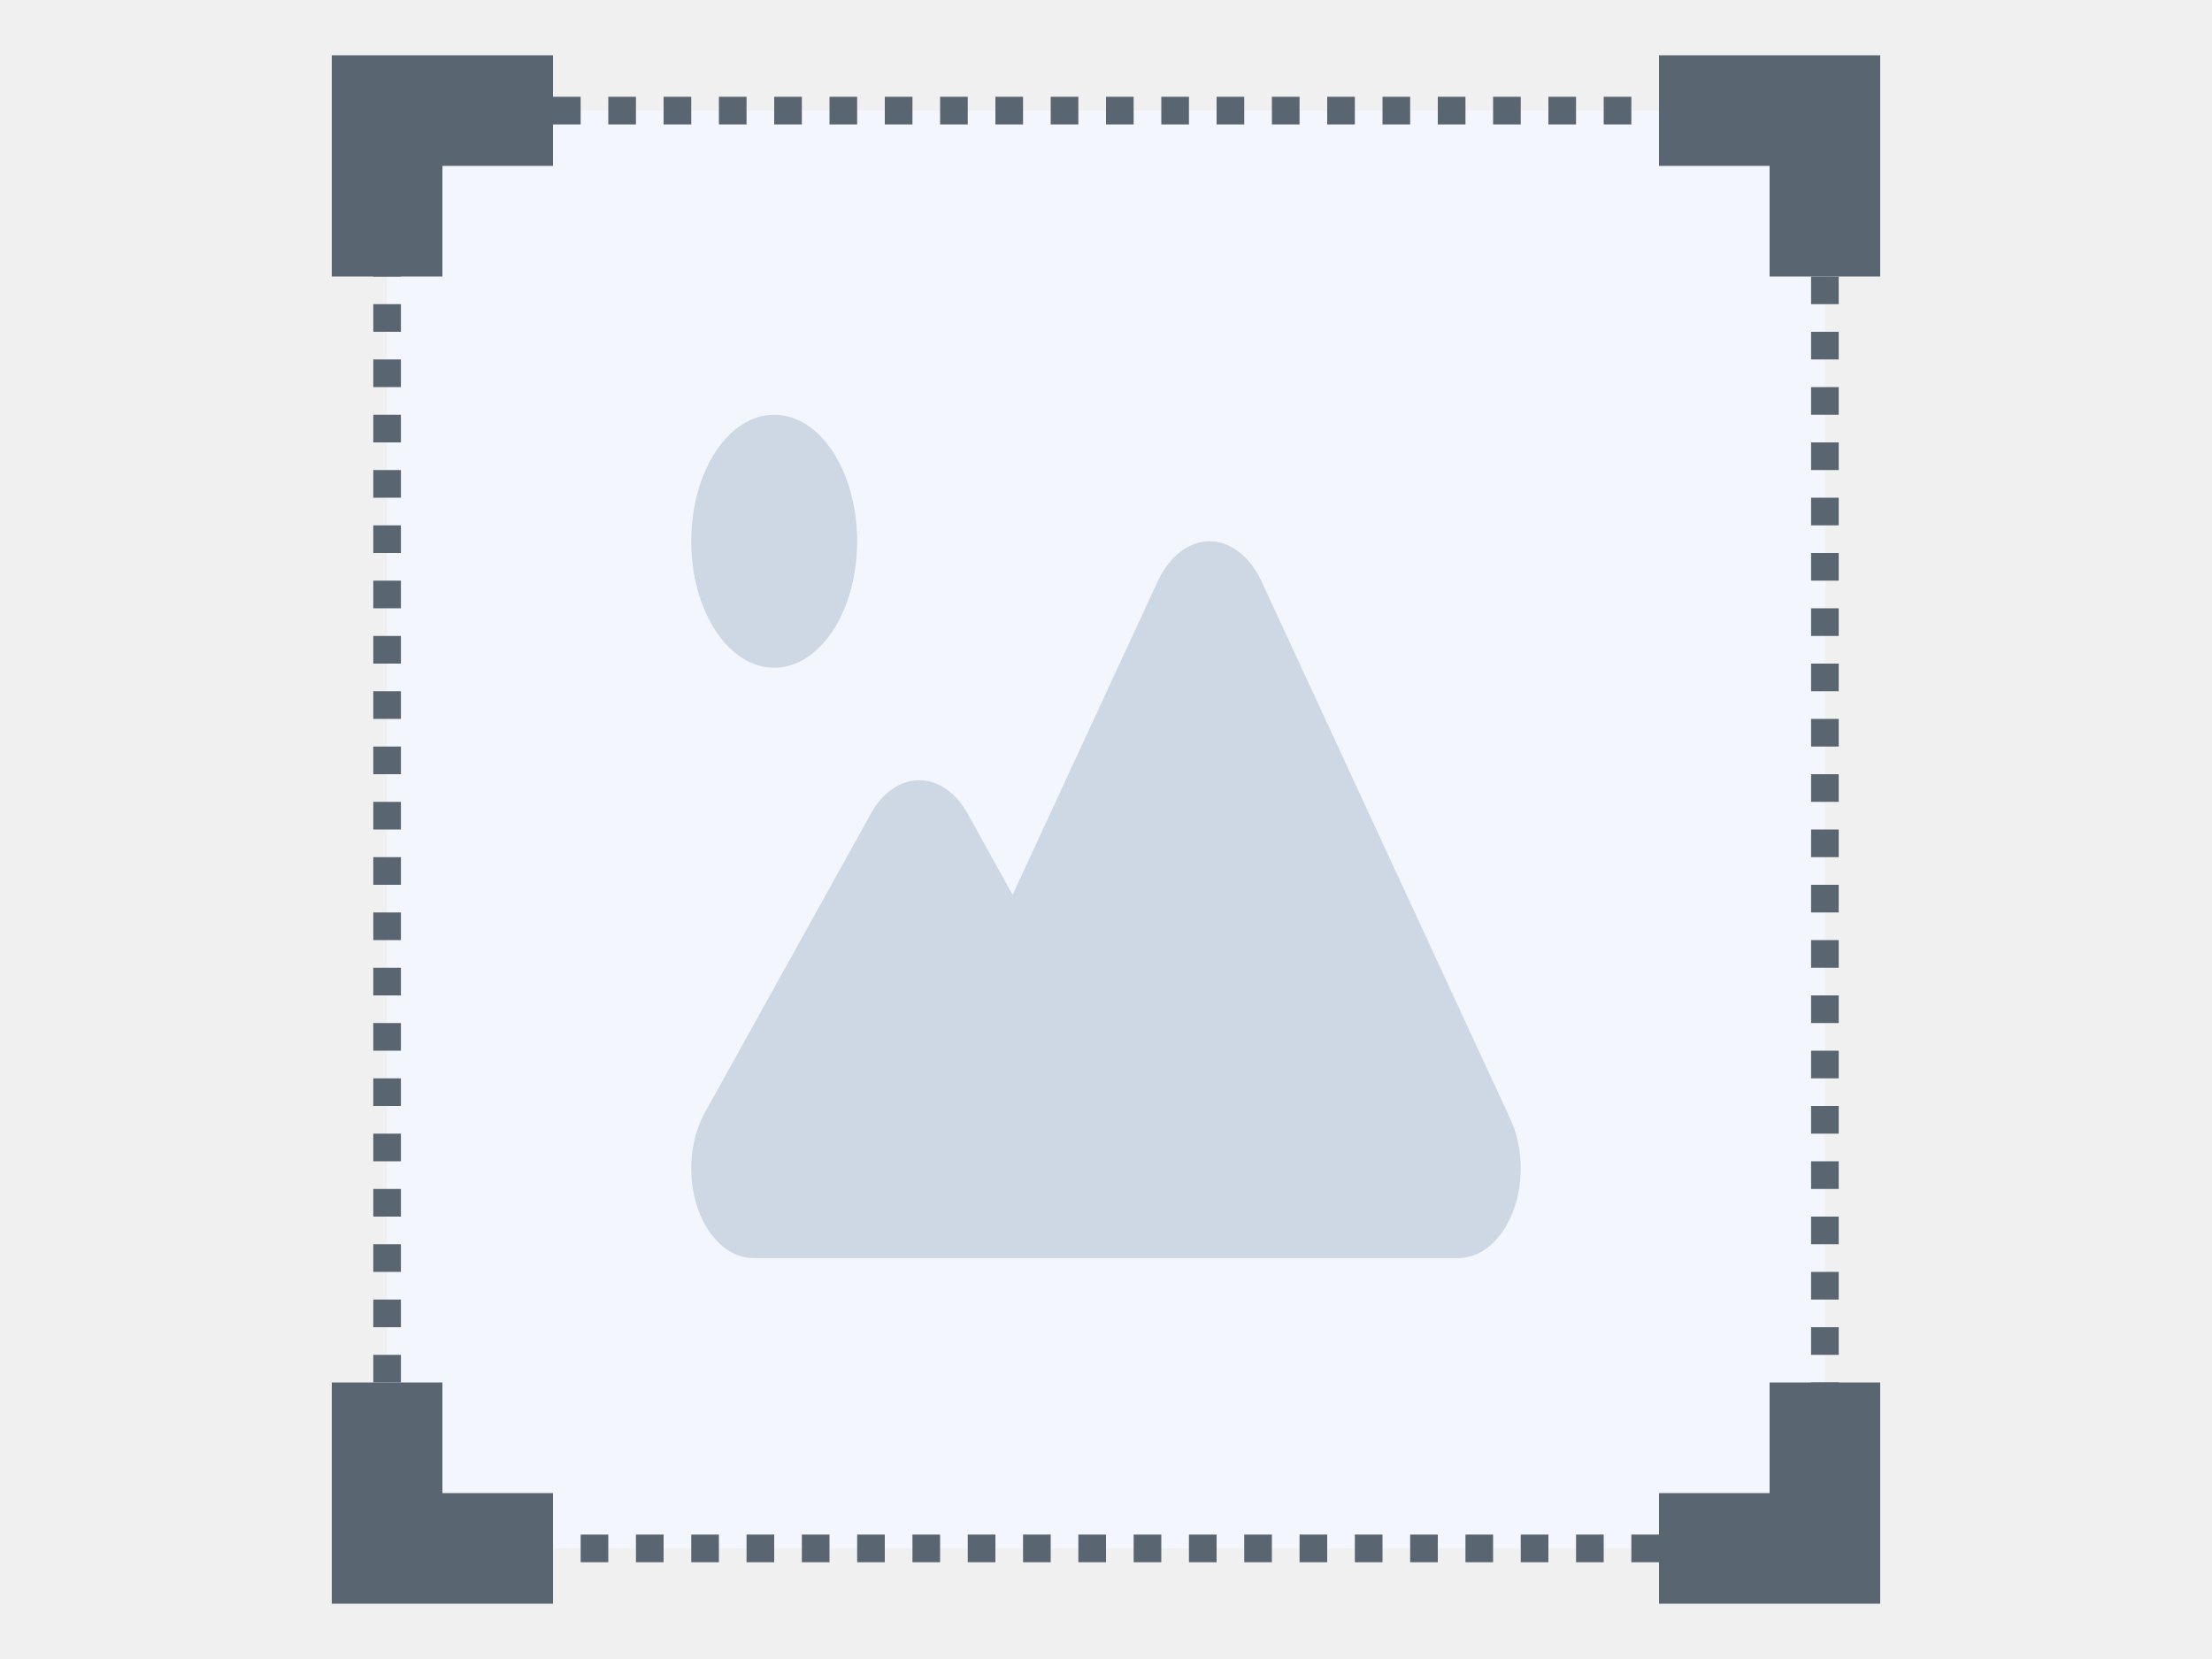
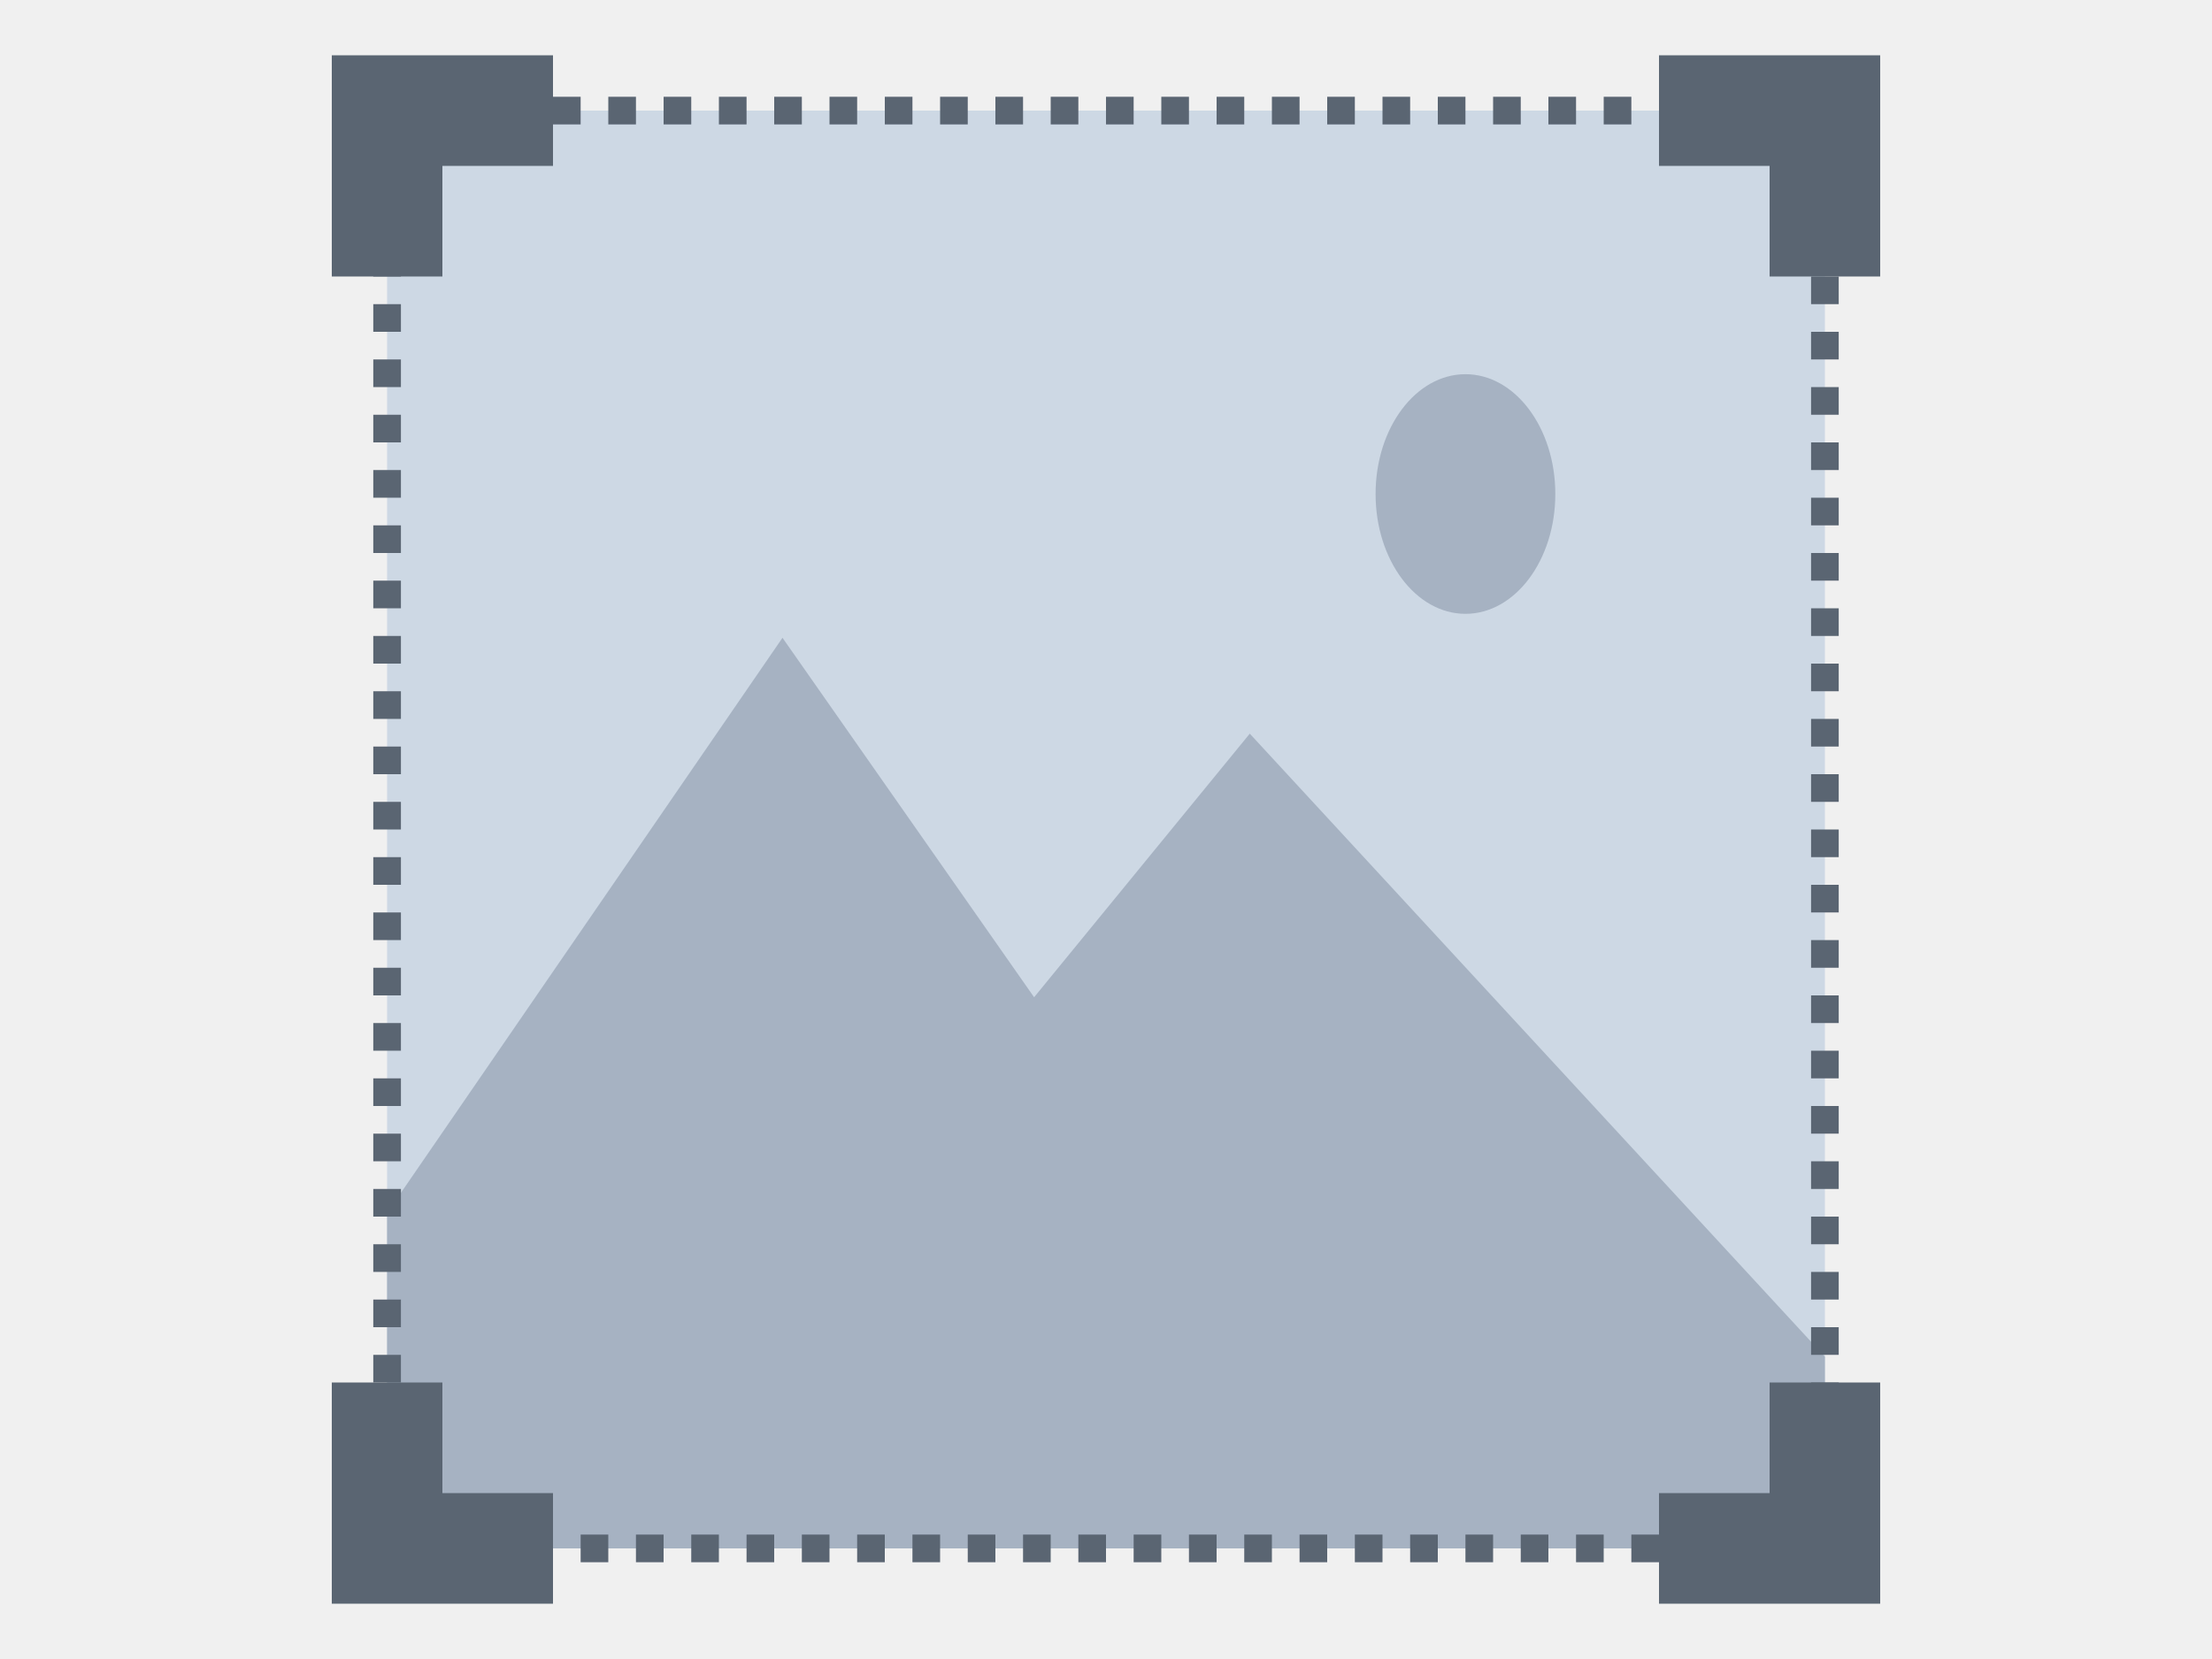
<svg xmlns="http://www.w3.org/2000/svg" xmlns:xlink="http://www.w3.org/1999/xlink" width="80px" height="60px" viewBox="0 0 80 60" version="1.1">
  <style>
        /* Follows the embedding page's color-scheme, so it matches the CP theme. */
        @media (prefers-color-scheme: dark) {
            [fill="#F3F7FD" i] { fill: #333D51; }
            [fill="#CDD8E4" i] { fill: #4E5B71; }
            [stroke="#CDD8E4" i] { stroke: #4E5B71; }
            [fill="#5A6572" i] { fill: #A6B2C2; }
            [stroke="#5A6572" i] { stroke: #A6B2C2; }
            [fill="#FFFFFF" i] { fill: #273043; }
+             [fill="#A6B2C2" i] { fill: #6B788D; }
        }
    </style>
  <defs>
    <path d="M0,0 L80,0 L80,60 L0,60 L0,0 Z" id="path-1" />
    <path d="M0,0 L56,0 L56,56 L0,56 L0,0 Z" id="path-2" />
    <path d="M0,0 L8,0 L8,8 L0,8 L0,0 Z" id="path-3" />
    <path d="M0,0 L8,0 L8,8 L0,8 L0,0 Z" id="path-4" />
    <path d="M0,0 L8,0 L8,8 L0,8 L0,0 Z" id="path-5" />
    <path d="M0,0 L8,0 L8,8 L0,8 L0,0 Z" id="path-6" />
  </defs>
  <g id="stretch" stroke="none" fill="none" transform="translate(0, 0)" xlink:href="#path-1" fill-rule="evenodd">
    <g id="image" stroke-width="1" transform="translate(14, 4)">
-       <rect id="pane" fill="#F3F7FD" x="0" y="0" width="52" height="52" />
-       <g id="Group" transform="translate(11, 11)" fill="#CDD8E4">
-         <path d="M18.747,4.575 C17.997,4.575 17.294,5.115 16.872,6.02 L11.622,17.362 L10,14.432 C9.569,13.662 8.932,13.217 8.247,13.217 C7.563,13.217 6.916,13.662 6.494,14.432 L0.495,25.234 C-0.049,26.206 -0.152,27.543 0.223,28.664 C0.598,29.784 1.385,30.5 2.248,30.5 L9.747,30.5 L14.247,30.5 L27.746,30.5 C28.581,30.5 29.34,29.838 29.734,28.785 C30.127,27.732 30.08,26.449 29.621,25.464 L20.622,6.02 C20.2,5.115 19.497,4.575 18.747,4.575 Z" id="Path" />
-         <path d="M3,9.15 C4.657,9.15 6,7.102 6,4.575 C6,2.048 4.657,0 3,0 C1.343,0 0,2.048 0,4.575 C0,7.102 1.343,9.15 3,9.15 Z" id="Path" />
-       </g>
+       <svg x="0" y="0" width="52" height="52" viewBox="0 0 80 60" preserveAspectRatio="none">
+         <rect fill="#CDD8E4" x="0" y="0" width="80" height="60" />
+         <path fill="#A6B2C2" d="M0,46 L22,22 L36,37 L48,26 L80,52 L80,60 L0,60 Z" />
+         <circle fill="#A6B2C2" cx="60" cy="16" r="5" />
+       </svg>
      <g id="crop" transform="translate(-2, -2)" xlink:href="#path-2">
        <path d="M2,2 L54,2 L54,54 L2,54 Z" id="crop-border" stroke="#5A6572" stroke-width="1" stroke-dasharray="1" />
        <g id="corner" xlink:href="#path-3" fill="#5A6572" fill-rule="evenodd">
          <path d="M4,8 L0,8 L0,0 L8,0 L8,4 L4,4 L4,8 Z" id="Combined-Shape" />
        </g>
        <g id="corner-copy" transform="translate(4, 52) rotate(-90) translate(-4, -52)translate(0, 48)" xlink:href="#path-4" fill="#5A6572" fill-rule="evenodd">
          <path d="M4,8 L0,8 L0,0 L8,0 L8,4 L4,4 L4,8 Z" id="Combined-Shape" />
        </g>
        <g id="corner-copy-3" transform="translate(52, 4) scale(-1, 1) translate(-52, -4)translate(48, 0)" xlink:href="#path-5" fill="#5A6572" fill-rule="evenodd">
          <path d="M4,8 L0,8 L0,0 L8,0 L8,4 L4,4 L4,8 Z" id="Combined-Shape" />
        </g>
        <g id="corner-copy-2" transform="translate(52, 52) scale(-1, 1) rotate(-90) translate(-52, -52)translate(48, 48)" xlink:href="#path-6" fill="#5A6572" fill-rule="evenodd">
          <path d="M4,8 L0,8 L0,0 L8,0 L8,4 L4,4 L4,8 Z" id="Combined-Shape" />
        </g>
      </g>
    </g>
  </g>
</svg>
